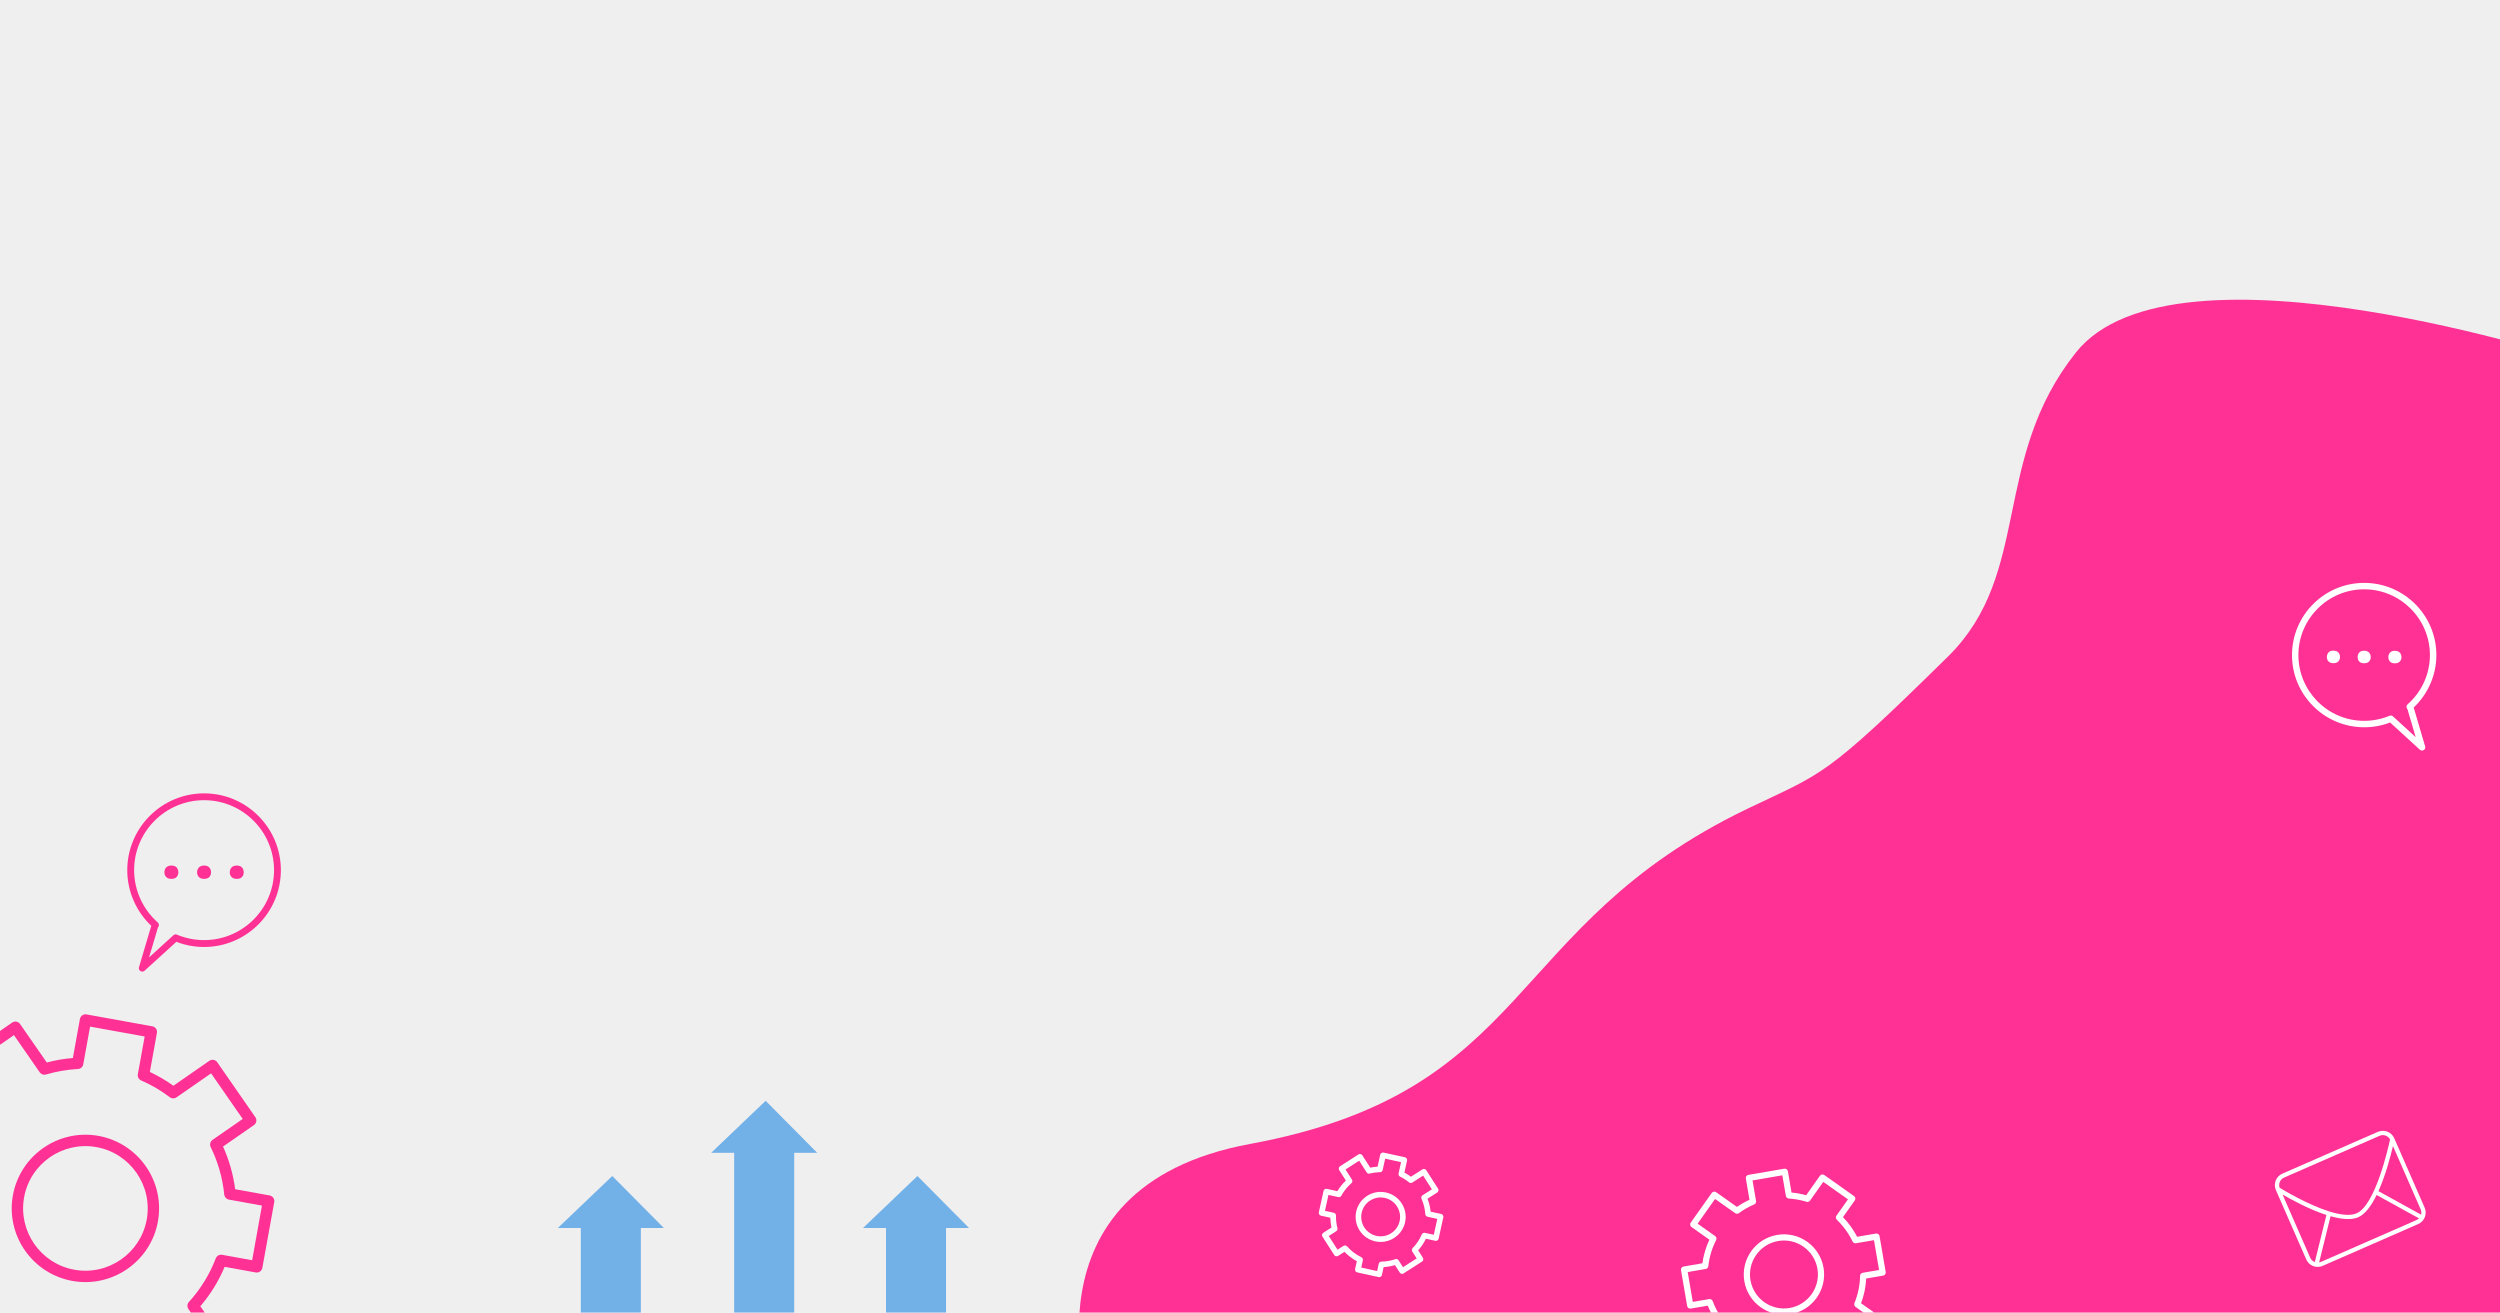
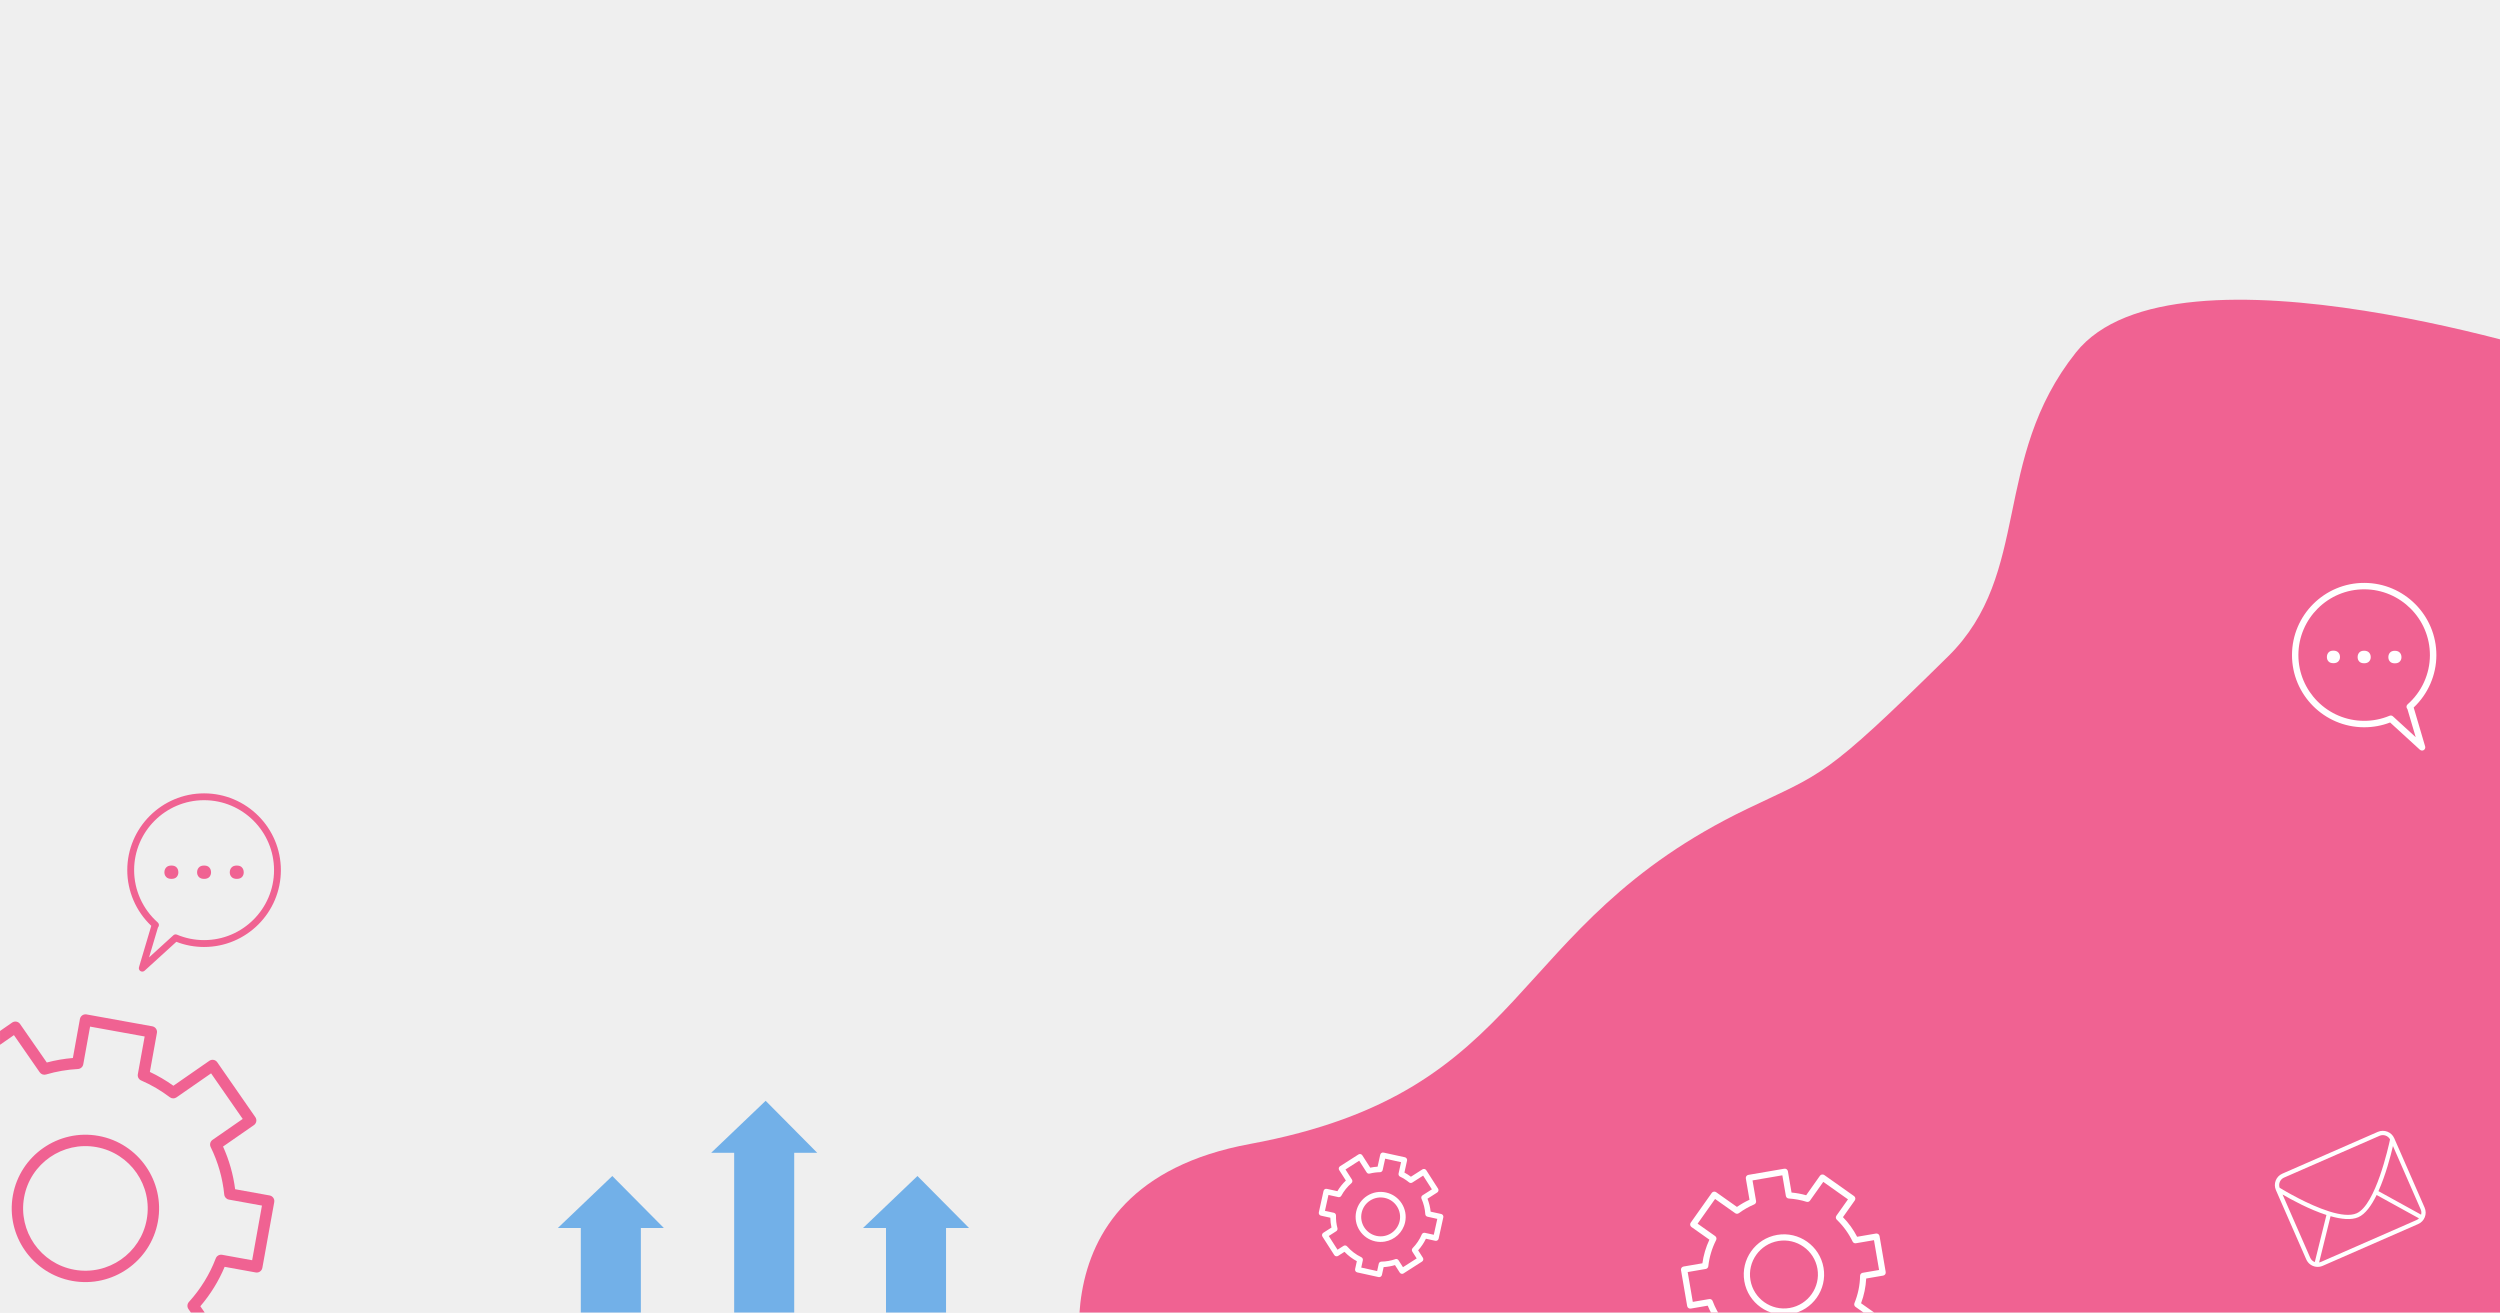
<svg xmlns="http://www.w3.org/2000/svg" xmlns:xlink="http://www.w3.org/1999/xlink" version="1.1" x="0px" y="0px" viewBox="0 0 1200 630" style="enable-background:new 0 0 1200 630;" xml:space="preserve">
  <style type="text/css">
	.st0{fill:#EFEFEF;}
	.st1{clip-path:url(#SVGID_2_);}
- 	.st2{fill:#FF3195;}
+ 	.st2{fill:#f06292  ;}
	.st3{fill:#FFFFFF;}
	.st4{fill:#72B0E8;}
</style>
  <g id="BACKGROUND">
    <rect class="st0" width="1200" height="630" />
  </g>
  <g id="OBJECTS">
    <g>
      <defs>
        <rect id="SVGID_1_" x="0.01" y="0.01" width="1199.99" height="629.99" />
      </defs>
      <clipPath id="SVGID_2_">
        <use xlink:href="#SVGID_1_" style="overflow:visible;" />
      </clipPath>
      <g class="st1">
        <g>
          <g>
            <g>
              <path class="st2" d="M67.41,466.12c-0.63-0.39-0.91-1.15-0.7-1.86l5.9-19.86c-7.34-6.96-11.52-16.63-11.52-26.72        c0-20.33,16.54-36.87,36.87-36.87c20.33,0,36.86,16.54,36.86,36.87c0,20.33-16.54,36.87-36.86,36.87        c-4.59,0-9.07-0.83-13.31-2.48l-15.25,13.88c-0.31,0.28-0.71,0.43-1.11,0.43C67.98,466.37,67.68,466.28,67.41,466.12z         M84.91,448.62c0.02,0.01,0.03,0.01,0.05,0.02c4.12,1.73,8.49,2.61,13,2.61c18.52,0,33.58-15.06,33.58-33.58        c0-18.52-15.06-33.58-33.58-33.58s-33.58,15.06-33.58,33.58c0,9.58,4.14,18.74,11.36,25.13c0.64,0.57,0.74,1.53,0.22,2.22        c-0.05,0.06-0.1,0.12-0.15,0.18l-4.26,14.35l11.57-10.53C83.56,448.54,84.27,448.36,84.91,448.62z" />
            </g>
            <g>
              <g>
                <path class="st2" d="M116.16,420.96c-0.55,0.6-1.38,0.9-2.49,0.9c-1.11,0-1.95-0.3-2.52-0.9c-0.57-0.6-0.86-1.35-0.86-2.24         c0-0.93,0.29-1.71,0.86-2.33c0.57-0.62,1.41-0.93,2.52-0.93c1.11,0,1.94,0.31,2.49,0.93c0.55,0.62,0.83,1.4,0.83,2.33         C116.99,419.61,116.72,420.36,116.16,420.96z" />
              </g>
              <g>
                <path class="st2" d="M100.47,420.96c-0.55,0.6-1.38,0.9-2.49,0.9c-1.11,0-1.95-0.3-2.52-0.9c-0.57-0.6-0.86-1.35-0.86-2.24         c0-0.93,0.29-1.71,0.86-2.33c0.57-0.62,1.41-0.93,2.52-0.93c1.11,0,1.94,0.31,2.49,0.93c0.55,0.62,0.83,1.4,0.83,2.33         C101.3,419.61,101.02,420.36,100.47,420.96z" />
              </g>
              <g>
                <path class="st2" d="M84.78,420.96c-0.55,0.6-1.38,0.9-2.49,0.9c-1.11,0-1.95-0.3-2.52-0.9c-0.57-0.6-0.86-1.35-0.86-2.24         c0-0.93,0.29-1.71,0.86-2.33c0.57-0.62,1.41-0.93,2.52-0.93c1.11,0,1.94,0.31,2.49,0.93c0.55,0.62,0.83,1.4,0.83,2.33         C85.61,419.61,85.33,420.36,84.78,420.96z" />
              </g>
            </g>
          </g>
          <g>
            <path class="st2" d="M129.43,573.82l-16.56-2.99c-0.91-7.07-2.86-13.94-5.81-20.49l14.82-10.29c1.24-0.86,1.55-2.56,0.69-3.8       l-18.29-26.37c-0.86-1.24-2.56-1.55-3.8-0.69l-17.25,11.97c-3.54-2.54-7.33-4.77-11.29-6.63l3.38-18.72       c0.27-1.49-0.72-2.91-2.2-3.18l-31.58-5.71c-1.49-0.27-2.91,0.72-3.18,2.2l-3.38,18.72c-4.23,0.35-8.42,1.08-12.52,2.16       L9.63,491.52c-0.86-1.24-2.56-1.55-3.8-0.69l-26.37,18.29c-0.6,0.41-1,1.04-1.13,1.76c-0.13,0.71,0.03,1.45,0.44,2.04       l11.02,15.88c-5.18,5.16-9.5,11.01-12.89,17.42l-16.56-2.99c-1.49-0.27-2.91,0.72-3.18,2.2l-5.71,31.58       c-0.27,1.49,0.72,2.91,2.2,3.18l14.92,2.7c0.21,5.42,1.05,10.81,2.48,16.07l-12.49,8.66c-1.24,0.86-1.55,2.56-0.69,3.8       l18.29,26.37c0.86,1.24,2.56,1.55,3.8,0.69l10.06-6.98c5.86,5.82,12.58,10.53,20.02,14.04l-2.29,12.66       c-0.27,1.49,0.72,2.91,2.2,3.18l31.58,5.71c1.49,0.27,2.91-0.72,3.18-2.2l2.29-12.66c6.21-0.51,12.31-1.84,18.2-3.93       l8.01,11.54c0.86,1.24,2.56,1.55,3.8,0.69l26.37-18.29c1.24-0.86,1.55-2.56,0.69-3.8L96.16,627       c4.88-5.72,8.8-12.06,11.67-18.92l14.92,2.7c1.49,0.27,2.91-0.72,3.18-2.2l5.71-31.58       C131.9,575.51,130.91,574.09,129.43,573.82z M121.03,604.91l-14.42-2.61c-1.29-0.23-2.57,0.49-3.04,1.71       c-2.94,7.7-7.28,14.74-12.9,20.94c-0.85,0.94-0.94,2.35-0.22,3.39l7.59,10.95l-21.88,15.18l-7.66-11.04       c-0.72-1.04-2.06-1.45-3.24-0.99c-6.64,2.59-13.61,4.09-20.7,4.47c-1.26,0.07-2.32,1-2.54,2.24l-2.18,12.06l-26.2-4.74       l2.18-12.06c0.23-1.25-0.44-2.49-1.6-2.99c-8.27-3.6-15.62-8.77-21.85-15.36c-0.93-0.98-2.43-1.13-3.55-0.37l-9.71,6.74       l-15.18-21.88l11.85-8.22c0.97-0.68,1.4-1.9,1.06-3.04c-1.84-6.1-2.8-12.39-2.85-18.72c-0.01-1.31-0.95-2.43-2.25-2.67       l-14.43-2.61l4.74-26.21l15.87,2.87c1.2,0.22,2.4-0.39,2.94-1.49c3.56-7.25,8.39-13.75,14.36-19.32       c0.99-0.93,1.15-2.44,0.38-3.55l-10.79-15.55l21.88-15.18l12.37,17.84c0.67,0.97,1.89,1.4,3.02,1.06       c4.98-1.47,10.14-2.36,15.33-2.63c1.27-0.07,2.32-1,2.55-2.24l3.28-18.12l26.2,4.74l-3.28,18.12c-0.23,1.25,0.43,2.49,1.6,2.99       c4.9,2.13,9.52,4.84,13.74,8.05c0.95,0.72,2.25,0.75,3.21,0.07l16.61-11.53l15.18,21.88l-14.48,10.04       c-1.11,0.77-1.49,2.24-0.9,3.45c3.54,7.22,5.73,14.89,6.52,22.81c0.12,1.21,1.03,2.2,2.23,2.42l15.87,2.87L121.03,604.91z" />
            <path class="st2" d="M47.29,545.23c-19.19-3.47-37.63,9.32-41.1,28.51c-3.47,19.19,9.32,37.63,28.51,41.1       c19.19,3.47,37.63-9.32,41.1-28.51C79.27,567.14,66.48,548.7,47.29,545.23z M70.43,585.36c-2.93,16.23-18.52,27.04-34.75,24.11       c-16.23-2.93-27.04-18.52-24.11-34.75c2.93-16.23,18.52-27.04,34.75-24.11C62.55,553.55,73.36,569.13,70.43,585.36z" />
          </g>
        </g>
        <g>
          <path class="st2" d="M523.58,675.51c0,0-36.81-105.49,76.42-126.41c136.39-25.19,121.34-104.41,238.66-160.85      c36.38-17.51,36.37-13.96,96.51-73.26c40.3-39.73,20.48-94.51,61.28-145.81c47.34-59.52,241.54,4.6,241.54,4.6v504.32      L523.58,675.51z" />
          <g>
            <path class="st3" d="M1141.37,543.29l-45.86,20.07c-3.02,1.32-4.4,4.85-3.08,7.87l0,0c0,0,0,0,0,0l14.58,33.3       c0.87,1.98,2.68,3.25,4.68,3.52c0.03,0.01,0.06,0.01,0.1,0.01c1.02,0.12,2.08-0.01,3.09-0.45l45.86-20.07       c3.02-1.32,4.4-4.85,3.08-7.87l-14.58-33.31C1147.92,543.35,1144.39,541.97,1141.37,543.29z M1162.13,583.04l-20.48-11.29       c3.48-7.75,5.87-16.94,6.97-21.66l13.31,30.41C1162.3,581.33,1162.34,582.22,1162.13,583.04z M1096.34,565.25l45.86-20.07       c1.88-0.82,4.06-0.04,5.02,1.74c-0.72,3.41-6.92,31.48-16.05,35.47c-3.11,1.36-7.78,0.73-12.77-0.79       c-0.07-0.04-0.15-0.07-0.23-0.09c-0.04-0.01-0.08-0.01-0.12-0.02c-10.32-3.23-21.88-10.17-23.83-11.37       C1093.55,568.21,1094.46,566.07,1096.34,565.25z M1095.62,573.36c4.3,2.5,12.86,7.18,21.07,9.83l-5.59,22.6       c-0.95-0.36-1.76-1.08-2.2-2.09L1095.62,573.36z M1114.06,605.72c-0.29,0.13-0.58,0.21-0.88,0.26l5.49-22.2       c5.12,1.45,9.95,1.96,13.33,0.48c3.37-1.48,6.32-5.63,8.78-10.66l20.34,11.21c-0.34,0.34-0.73,0.62-1.2,0.82L1114.06,605.72z" />
            <g>
              <g>
                <path class="st3" d="M1162.59,360.27c-0.38,0-0.75-0.14-1.04-0.4l-14.3-13.08c-3.99,1.54-8.2,2.31-12.52,2.3         c-19.11-0.04-34.62-15.62-34.57-34.73c0.04-19.11,15.62-34.62,34.73-34.57c19.11,0.04,34.62,15.62,34.57,34.73         c-0.02,9.49-3.98,18.57-10.89,25.09l5.5,18.68c0.2,0.67-0.08,1.38-0.66,1.75C1163.16,360.19,1162.87,360.27,1162.59,360.27z          M1148.69,343.92l10.85,9.93l-3.98-13.5c-0.05-0.05-0.1-0.11-0.14-0.17c-0.48-0.64-0.39-1.55,0.21-2.08         c6.8-5.99,10.71-14.59,10.73-23.59c0.04-17.4-14.09-31.6-31.49-31.64c-17.4-0.04-31.6,14.09-31.64,31.49         c-0.04,17.4,14.09,31.6,31.49,31.64c4.23,0.01,8.34-0.81,12.22-2.42c0.02-0.01,0.03-0.01,0.05-0.02         C1147.6,343.31,1148.27,343.48,1148.69,343.92z" />
              </g>
              <g>
                <g>
                  <path class="st3" d="M1116.91,315.37c0-0.87,0.26-1.6,0.78-2.19c0.52-0.58,1.3-0.87,2.34-0.87c1.04,0,1.83,0.3,2.37,0.88          c0.54,0.59,0.8,1.32,0.8,2.19c0,0.84-0.27,1.54-0.81,2.11c-0.54,0.56-1.33,0.85-2.37,0.84c-1.04,0-1.82-0.29-2.34-0.85          C1117.16,316.92,1116.9,316.21,1116.91,315.37z" />
                </g>
                <g>
                  <path class="st3" d="M1131.66,315.41c0-0.87,0.26-1.6,0.78-2.19c0.52-0.58,1.3-0.87,2.34-0.87c1.04,0,1.83,0.3,2.37,0.88          c0.54,0.59,0.8,1.32,0.8,2.19c0,0.84-0.27,1.54-0.81,2.11c-0.54,0.56-1.33,0.85-2.37,0.84c-1.04,0-1.82-0.29-2.34-0.85          C1131.91,316.95,1131.66,316.25,1131.66,315.41z" />
                </g>
                <g>
                  <path class="st3" d="M1146.41,315.44c0-0.87,0.26-1.6,0.78-2.19c0.52-0.58,1.3-0.87,2.34-0.87c1.04,0,1.83,0.3,2.37,0.88          c0.54,0.59,0.8,1.32,0.8,2.19c0,0.84-0.27,1.54-0.81,2.11c-0.54,0.56-1.33,0.85-2.37,0.84c-1.04,0-1.82-0.29-2.34-0.85          C1146.67,316.98,1146.41,316.28,1146.41,315.44z" />
                </g>
              </g>
            </g>
          </g>
          <g>
            <g>
              <path class="st3" d="M673.24,611.43c-0.51,0.09-1.06-0.13-1.36-0.6l-2.29-3.58c-1.78,0.53-3.6,0.85-5.44,0.96l-0.83,3.77        c-0.08,0.35-0.29,0.65-0.59,0.84c-0.3,0.19-0.66,0.26-1.01,0.18l-10.25-2.25c-0.72-0.16-1.18-0.87-1.02-1.6l0.83-3.78        c-2.2-1.18-4.19-2.69-5.93-4.5l-3.06,1.96c-0.62,0.4-1.45,0.22-1.85-0.41l-5.66-8.84c-0.19-0.3-0.26-0.66-0.18-1.01        c0.08-0.35,0.29-0.65,0.59-0.84l3.92-2.51c-0.34-1.55-0.52-3.13-0.55-4.71l-4.5-0.99c-0.35-0.08-0.65-0.29-0.84-0.59        c-0.19-0.3-0.26-0.66-0.18-1.01l2.25-10.25c0.16-0.73,0.87-1.18,1.6-1.02l5.06,1.11c1.11-1.88,2.48-3.58,4.07-5.1l-3.21-5.01        c-0.4-0.62-0.22-1.45,0.41-1.85l8.84-5.66c0.62-0.4,1.45-0.22,1.85,0.41l3.8,5.93c1.17-0.25,2.35-0.41,3.54-0.48l1.26-5.74        c0.16-0.73,0.88-1.18,1.6-1.02l10.25,2.25c0.35,0.08,0.65,0.29,0.84,0.59c0.19,0.3,0.26,0.66,0.18,1.01l-1.26,5.74        c1.09,0.59,2.14,1.25,3.12,2l5.52-3.53c0.62-0.4,1.45-0.22,1.85,0.41l5.66,8.84c0.19,0.3,0.26,0.66,0.18,1.01        c-0.08,0.35-0.29,0.65-0.59,0.84l-4.66,2.98c0.78,2.01,1.29,4.09,1.51,6.22l5.06,1.11c0.35,0.08,0.65,0.29,0.84,0.59        c0.19,0.3,0.26,0.66,0.18,1.01l-2.25,10.25c-0.16,0.72-0.88,1.18-1.6,1.02l-4.5-0.99c-0.97,2.02-2.22,3.89-3.73,5.57        l2.27,3.55c0.19,0.3,0.26,0.66,0.18,1.01c-0.08,0.35-0.29,0.65-0.59,0.84l-8.84,5.66        C673.58,611.34,673.41,611.4,673.24,611.43z M669.94,604.33c0.52-0.09,1.06,0.14,1.36,0.6l2.13,3.32l6.58-4.21l-2.11-3.29        c-0.33-0.53-0.26-1.21,0.17-1.66c1.87-1.92,3.35-4.12,4.38-6.55c0.25-0.59,0.89-0.93,1.52-0.78l4.25,0.93l1.68-7.63        l-4.71-1.04c-0.59-0.13-1.01-0.63-1.05-1.23c-0.16-2.54-0.77-5.03-1.81-7.38c-0.27-0.61-0.06-1.32,0.5-1.67l4.48-2.86        l-4.21-6.58l-5.19,3.32c-0.49,0.31-1.12,0.28-1.57-0.09c-1.32-1.08-2.76-2-4.3-2.74c-0.56-0.27-0.86-0.89-0.73-1.5l1.2-5.45        l-7.63-1.68l-1.2,5.45c-0.13,0.61-0.66,1.04-1.29,1.05c-1.66,0.03-3.33,0.25-4.94,0.66c-0.6,0.14-1.15-0.09-1.46-0.58        l-3.58-5.6l-6.58,4.21l3.1,4.84c0.36,0.56,0.25,1.3-0.25,1.74c-1.98,1.71-3.6,3.74-4.83,6.01c-0.29,0.53-0.89,0.8-1.47,0.67        l-4.72-1.04l-1.68,7.63l4.25,0.93c0.63,0.14,1.07,0.7,1.05,1.35c-0.06,2.02,0.17,4.05,0.69,6.03        c0.15,0.56-0.09,1.16-0.57,1.47l-3.6,2.3l4.21,6.58l2.88-1.84c0.56-0.36,1.29-0.25,1.73,0.25c1.92,2.19,4.21,3.93,6.81,5.18        c0.56,0.27,0.86,0.89,0.73,1.5l-0.76,3.48l7.63,1.68l0.76-3.48c0.13-0.61,0.66-1.04,1.29-1.05c2.27-0.04,4.52-0.43,6.68-1.18        C669.8,604.36,669.87,604.34,669.94,604.33z M664.72,595.96c-1.48,0.25-3.03,0.23-4.59-0.11c-3.13-0.69-5.81-2.56-7.54-5.26        c-1.73-2.7-2.3-5.92-1.61-9.05c0.69-3.13,2.56-5.81,5.26-7.54c2.7-1.73,5.92-2.3,9.05-1.61c6.47,1.42,10.58,7.84,9.16,14.31        C673.36,591.61,669.4,595.16,664.72,595.96z M661.13,574.91c-1.21,0.21-2.38,0.66-3.45,1.34c-2.1,1.34-3.55,3.42-4.08,5.86        c-0.54,2.43-0.09,4.93,1.25,7.03c1.34,2.1,3.42,3.55,5.86,4.09l0,0c5.03,1.1,10.01-2.09,11.12-7.11        c1.1-5.03-2.09-10.01-7.11-11.12C663.51,574.74,662.3,574.71,661.13,574.91z" />
            </g>
            <g>
              <path class="st3" d="M872.8,656.27l-17.25,2.96c-0.81,0.14-1.58-0.41-1.72-1.22l-1.18-6.91c-4.47-0.41-8.79-1.57-12.88-3.46        l-3.86,5.45c-0.48,0.67-1.41,0.83-2.08,0.36l-14.29-10.11c-0.67-0.48-0.83-1.41-0.36-2.08l4.79-6.77        c-1.71-2.43-3.14-5.04-4.26-7.77l-8.15,1.4c-0.81,0.14-1.58-0.41-1.72-1.22l-2.96-17.25c-0.14-0.81,0.41-1.58,1.22-1.72        l9.05-1.55c0.54-3.92,1.67-7.72,3.36-11.33l-8.61-6.09c-0.32-0.23-0.54-0.57-0.61-0.96c-0.07-0.39,0.02-0.79,0.25-1.11        l10.11-14.29c0.48-0.67,1.4-0.83,2.08-0.36l10.01,7.08c1.9-1.32,3.91-2.47,6.01-3.44l-1.75-10.22        c-0.14-0.81,0.41-1.58,1.22-1.72l17.25-2.96c0.81-0.14,1.58,0.41,1.72,1.22l1.75,10.22c2.38,0.22,4.73,0.65,7.02,1.3        l6.61-9.35c0.48-0.67,1.4-0.83,2.08-0.36l14.29,10.11c0.67,0.48,0.83,1.4,0.36,2.08l-5.68,8.03c2.73,2.8,5.01,5.96,6.8,9.42        l9.04-1.55c0.81-0.14,1.58,0.41,1.72,1.22l2.96,17.25c0.14,0.81-0.41,1.58-1.22,1.72l-8.15,1.4        c-0.2,4.05-1.02,8.03-2.46,11.87l6.2,4.38c0.67,0.48,0.83,1.4,0.36,2.08l-10.11,14.29c-0.48,0.67-1.4,0.83-2.08,0.36        l-6.25-4.42c-2.63,2.17-5.51,3.99-8.59,5.41l1.18,6.91C874.16,655.36,873.61,656.13,872.8,656.27z M856.52,656.04l14.31-2.45        L869.7,647c-0.12-0.68,0.25-1.35,0.89-1.62c3.56-1.51,6.85-3.58,9.78-6.15c0.52-0.46,1.28-0.5,1.84-0.1l5.98,4.23l8.39-11.86        l-5.93-4.2c-0.56-0.4-0.78-1.14-0.52-1.78c1.72-4.22,2.64-8.64,2.71-13.13c0.01-0.72,0.53-1.32,1.24-1.45l7.88-1.35        l-2.45-14.31l-8.67,1.48c-0.66,0.11-1.31-0.22-1.59-0.82c-1.88-3.91-4.43-7.44-7.59-10.48c-0.53-0.51-0.61-1.33-0.18-1.93        l5.55-7.84l-11.86-8.39l-6.37,9c-0.37,0.53-1.04,0.75-1.66,0.56c-2.76-0.86-5.64-1.39-8.54-1.57        c-0.69-0.04-1.26-0.55-1.38-1.24l-1.7-9.9l-14.31,2.45l1.7,9.9c0.12,0.68-0.25,1.35-0.89,1.62c-2.61,1.11-5.09,2.52-7.37,4.2        c-0.52,0.38-1.22,0.39-1.75,0.02l-9.66-6.84l-8.39,11.86l8.43,5.96c0.6,0.43,0.8,1.23,0.47,1.89        c-2.02,3.97-3.28,8.2-3.76,12.58c-0.07,0.66-0.57,1.2-1.23,1.31l-8.67,1.49l2.45,14.31l7.88-1.35        c0.71-0.12,1.4,0.28,1.65,0.95c1.2,3.23,2.87,6.28,4.95,9.06c0.39,0.52,0.4,1.23,0.02,1.75l-4.54,6.42l11.86,8.39l3.72-5.26        c0.43-0.6,1.23-0.8,1.89-0.47c4.42,2.22,9.15,3.5,14.06,3.8c0.69,0.04,1.26,0.55,1.38,1.24L856.52,656.04z M859.55,630.77        c-10.48,1.8-20.47-5.27-22.27-15.75c-1.8-10.48,5.27-20.47,15.75-22.27c10.48-1.8,20.47,5.27,22.27,15.75        C877.1,618.98,870.04,628.97,859.55,630.77z M853.54,595.68c-8.86,1.52-14.84,9.96-13.32,18.83        c1.52,8.86,9.96,14.84,18.83,13.32c8.86-1.52,14.84-9.97,13.32-18.83C870.85,600.14,862.41,594.16,853.54,595.68z" />
            </g>
          </g>
        </g>
        <g>
          <g>
            <rect x="352.4" y="547.66" class="st4" width="28.82" height="146.28" />
            <polygon class="st4" points="341.37,553.34 367.51,528.38 392.26,553.34      " />
          </g>
          <g>
            <rect x="425.28" y="583.75" class="st4" width="28.82" height="104.07" />
            <polygon class="st4" points="414.25,589.44 440.38,564.48 465.14,589.44      " />
          </g>
          <g>
            <rect x="278.79" y="583.75" class="st4" width="28.82" height="104.07" />
            <polygon class="st4" points="267.76,589.44 293.9,564.48 318.65,589.44      " />
          </g>
        </g>
      </g>
    </g>
  </g>
  <g id="TEXTS">
</g>
</svg>
